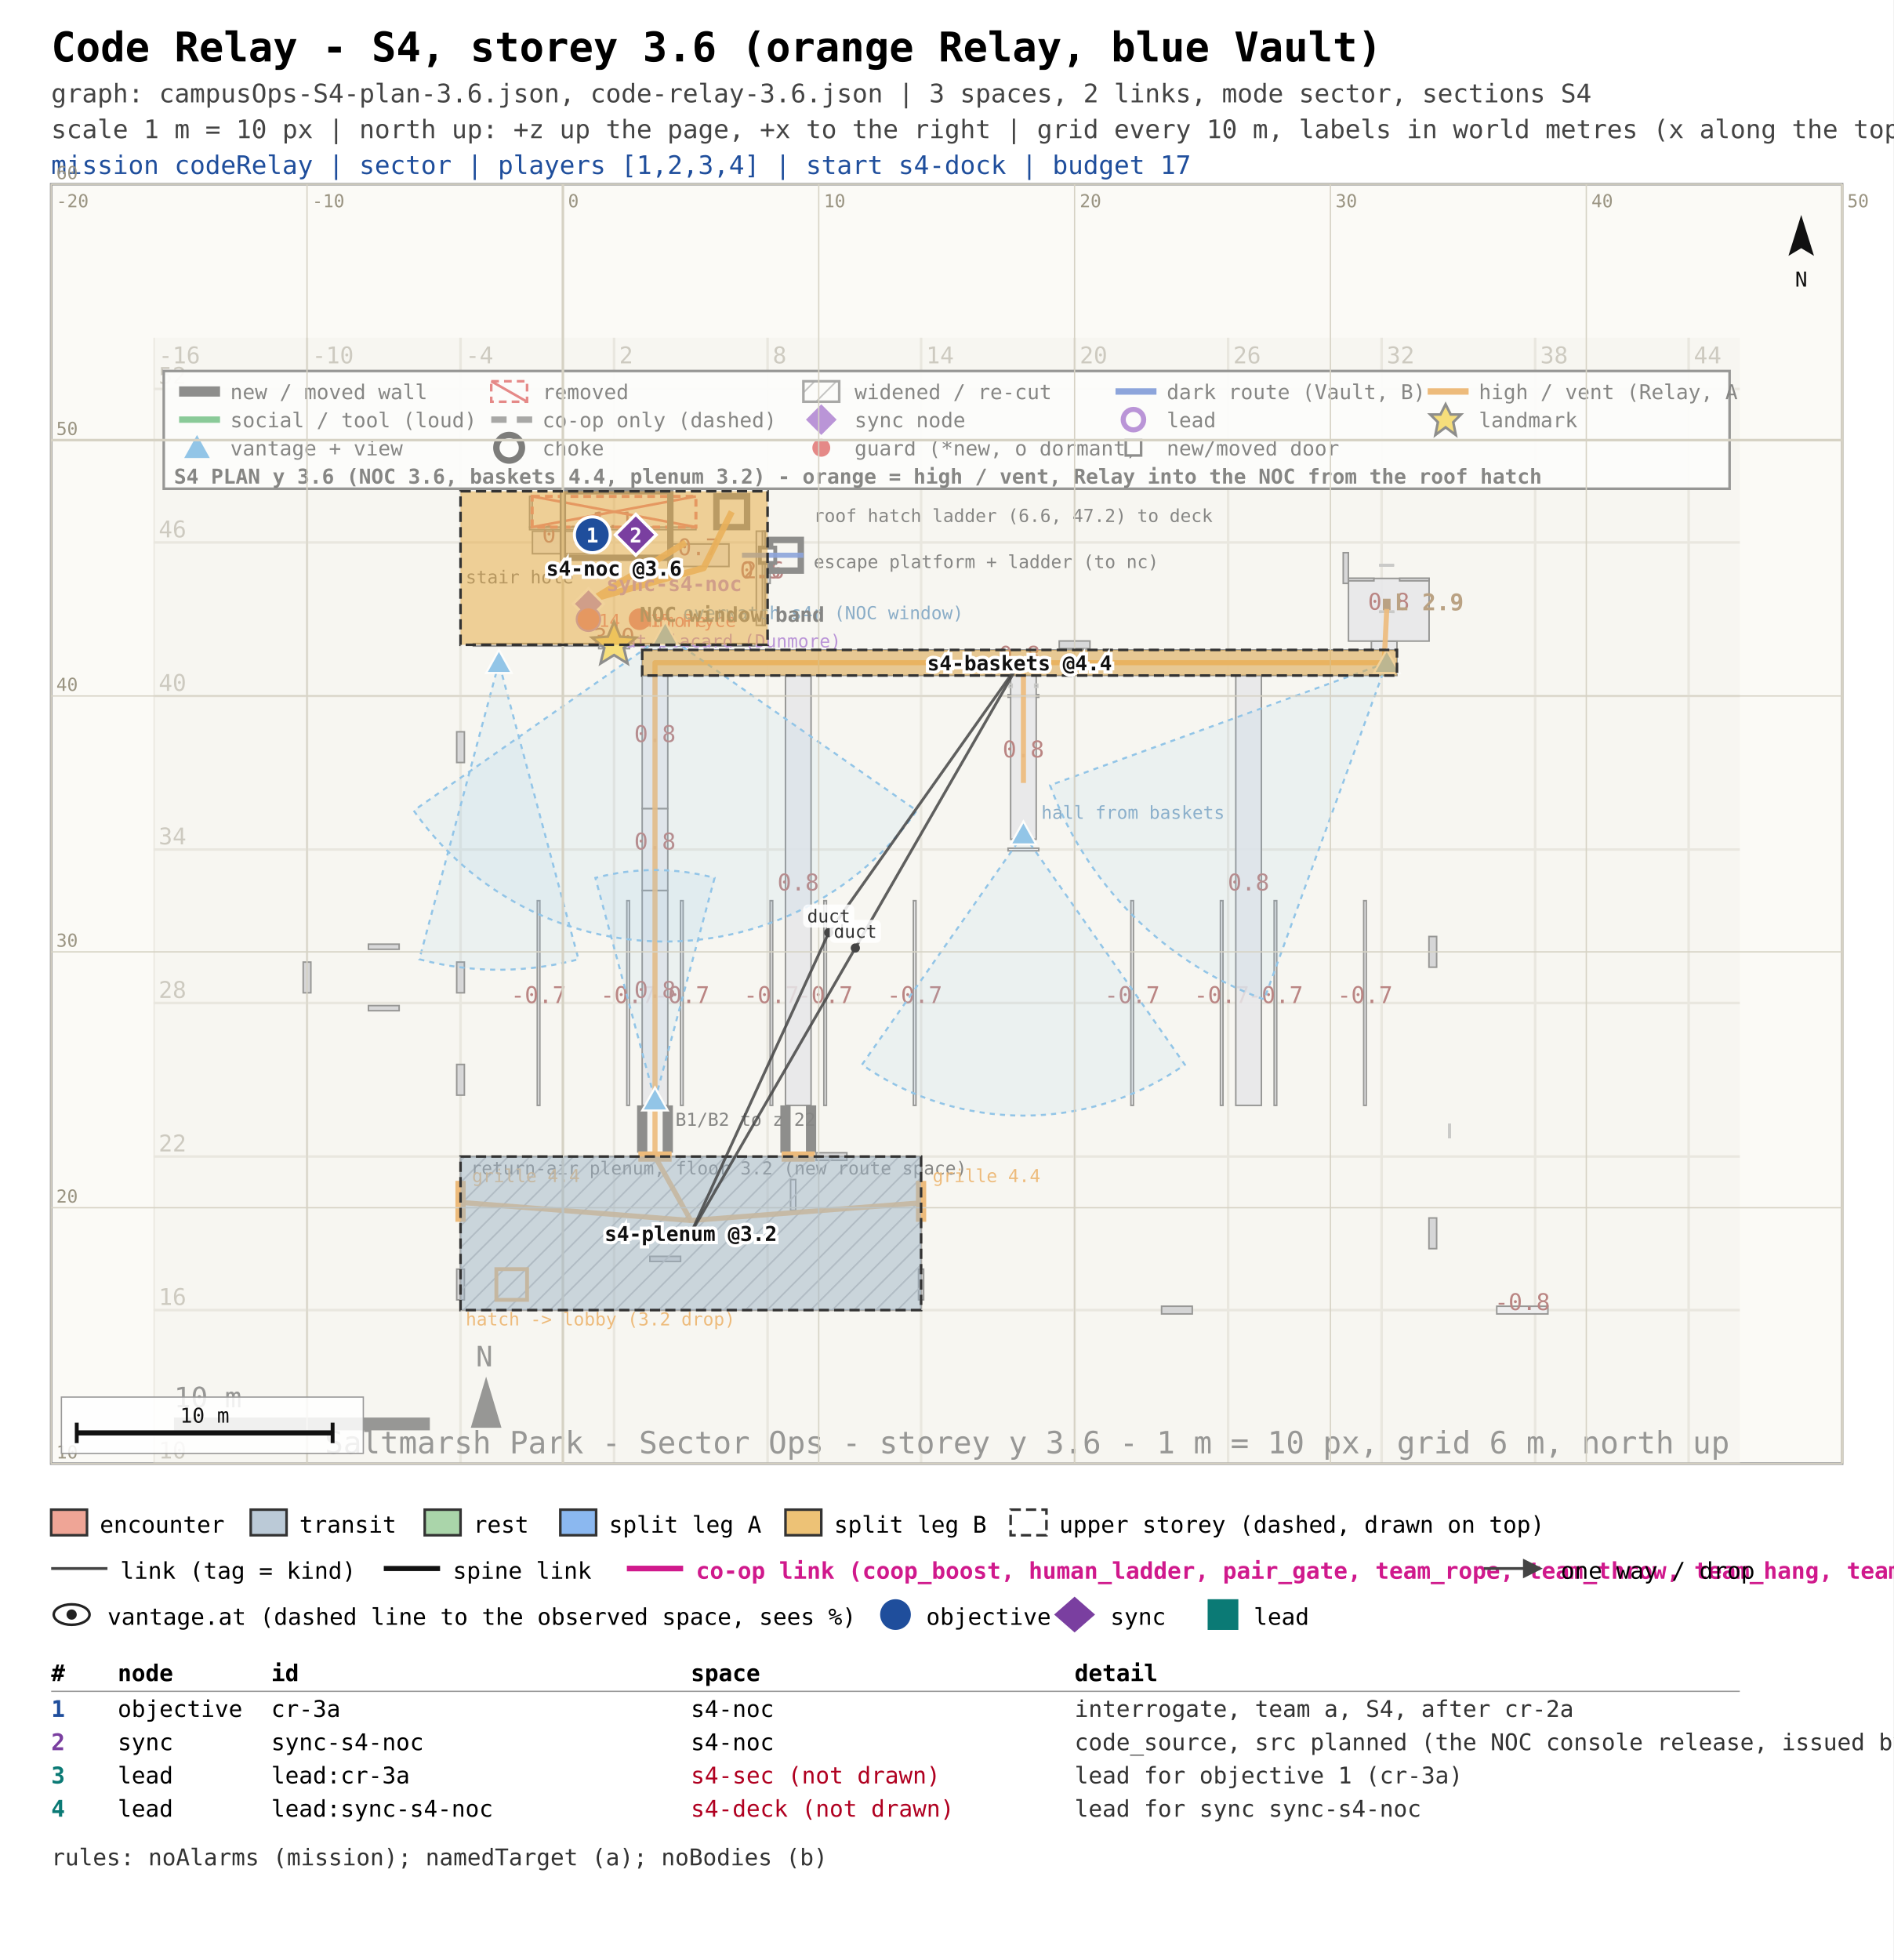
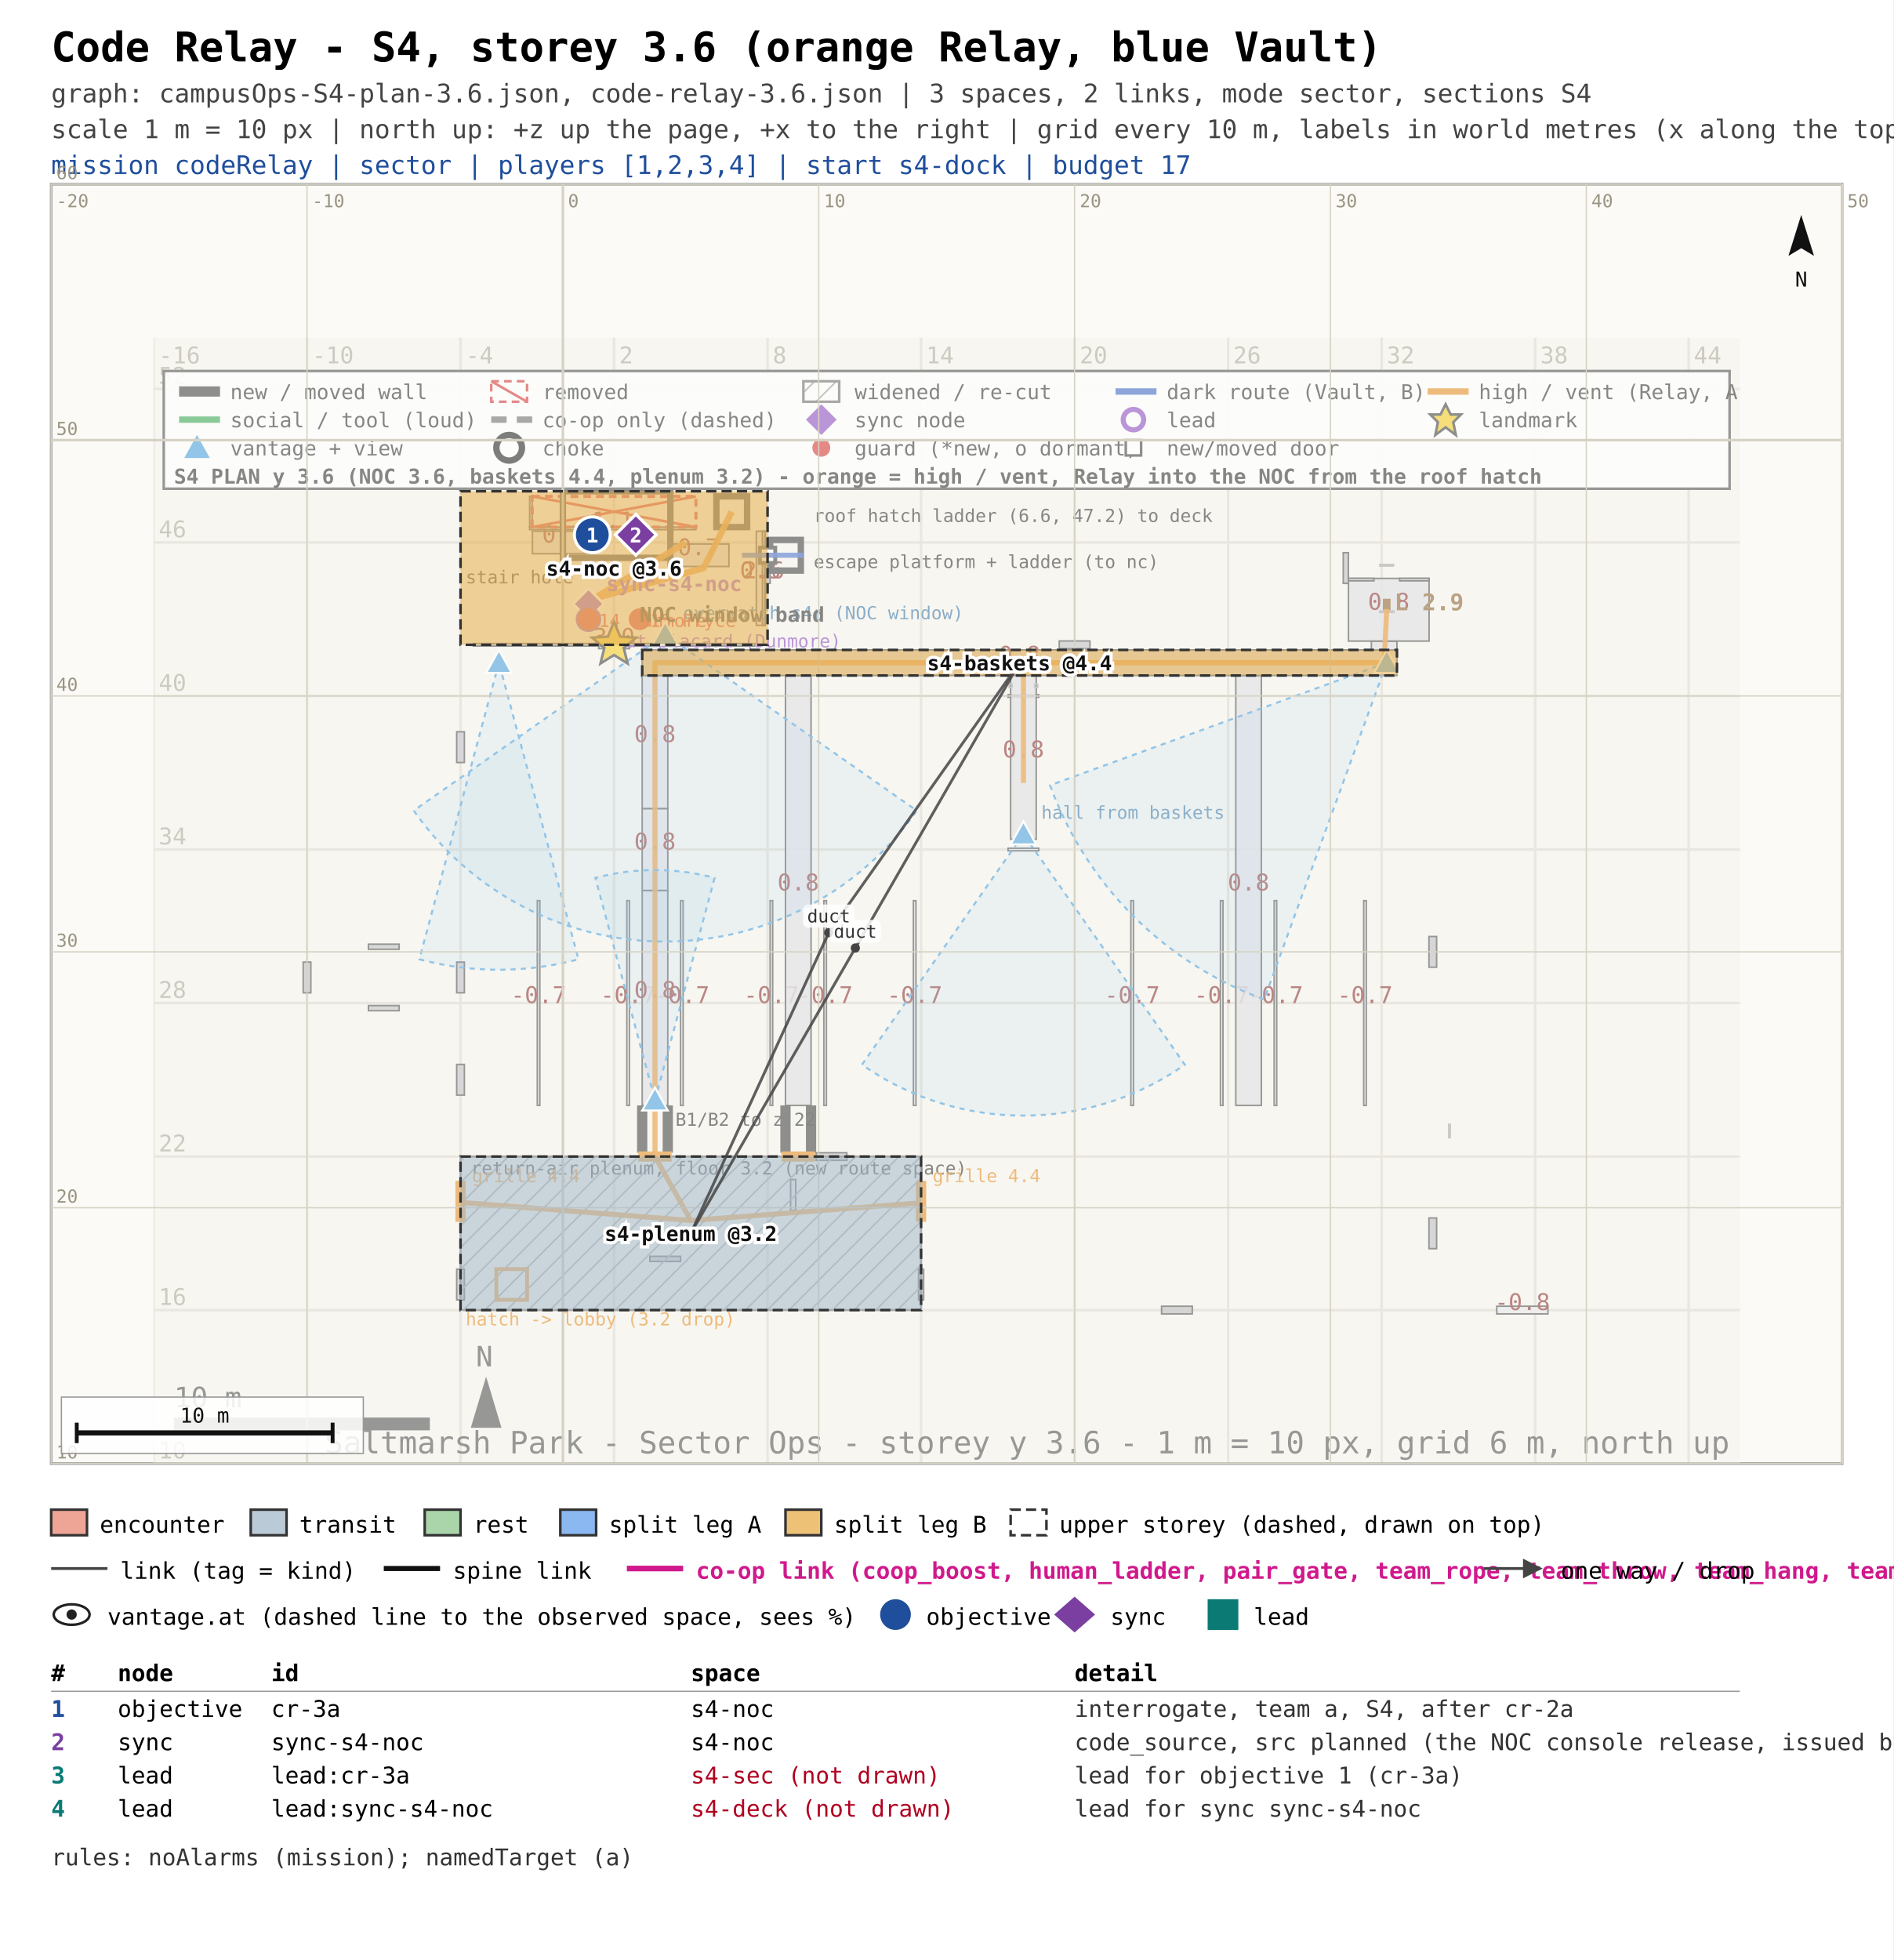
<svg xmlns="http://www.w3.org/2000/svg" width="740" height="766" viewBox="0 0 740 766" font-family="monospace" font-size="9">
  <defs>
    <marker id="arrow" viewBox="0 0 8 8" refX="7" refY="4" markerWidth="7" markerHeight="7" orient="auto">
      <path d="M0,0 L8,4 L0,8 z" fill="#444" />
    </marker>
    <marker id="arrowC" viewBox="0 0 8 8" refX="7" refY="4" markerWidth="7" markerHeight="7" orient="auto">
      <path d="M0,0 L8,4 L0,8 z" fill="#d0198c" />
    </marker>
  </defs>
  <rect width="740" height="766" fill="#ffffff" />
  <text x="20" y="24" font-size="16" font-weight="bold">Code Relay - S4, storey 3.6 (orange Relay, blue Vault)</text>
  <text x="20" y="40" font-size="10" fill="#444">graph: campusOps-S4-plan-3.6.json, code-relay-3.6.json   |   3 spaces, 2 links, mode sector, sections S4</text>
  <text x="20" y="54" font-size="10" fill="#444">scale 1 m = 10 px | north up: +z up the page, +x to the right | grid every 10 m, labels in world metres (x along the top, z down the left)</text>
  <text x="20" y="68" font-size="10" fill="#1f4e9c">mission codeRelay | sector | players [1,2,3,4] | start s4-dock | budget 17</text>
  <g id="plan" transform="translate(20,72)">
    <rect width="700" height="500" fill="#fbfaf6" stroke="#999" />
    <g opacity="0.5">
      <svg x="40" y="60" width="620" height="440" viewBox="0 0 620 440" preserveAspectRatio="none">
        <rect width="620" height="440" fill="#f4f2ec" />
        <line x1="0.0" y1="0" x2="0.0" y2="440" stroke="#d8d4c8" stroke-width="1" />
        <text x="2" y="10" fill="#a09a8a">-16</text>
        <line x1="60.0" y1="0" x2="60.0" y2="440" stroke="#d8d4c8" stroke-width="1" />
        <text x="62" y="10" fill="#a09a8a">-10</text>
        <line x1="120.0" y1="0" x2="120.0" y2="440" stroke="#d8d4c8" stroke-width="1" />
        <text x="122" y="10" fill="#a09a8a">-4</text>
        <line x1="180.0" y1="0" x2="180.0" y2="440" stroke="#d8d4c8" stroke-width="1" />
        <text x="182" y="10" fill="#a09a8a">2</text>
        <line x1="240.0" y1="0" x2="240.0" y2="440" stroke="#d8d4c8" stroke-width="1" />
        <text x="242" y="10" fill="#a09a8a">8</text>
        <line x1="300.0" y1="0" x2="300.0" y2="440" stroke="#d8d4c8" stroke-width="1" />
        <text x="302" y="10" fill="#a09a8a">14</text>
        <line x1="360.0" y1="0" x2="360.0" y2="440" stroke="#d8d4c8" stroke-width="1" />
        <text x="362" y="10" fill="#a09a8a">20</text>
        <line x1="420.0" y1="0" x2="420.0" y2="440" stroke="#d8d4c8" stroke-width="1" />
        <text x="422" y="10" fill="#a09a8a">26</text>
        <line x1="480.0" y1="0" x2="480.0" y2="440" stroke="#d8d4c8" stroke-width="1" />
        <text x="482" y="10" fill="#a09a8a">32</text>
        <line x1="540.0" y1="0" x2="540.0" y2="440" stroke="#d8d4c8" stroke-width="1" />
        <text x="542" y="10" fill="#a09a8a">38</text>
        <line x1="600.0" y1="0" x2="600.0" y2="440" stroke="#d8d4c8" stroke-width="1" />
        <text x="602" y="10" fill="#a09a8a">44</text>
        <line x1="0" y1="440.0" x2="620" y2="440.0" stroke="#d8d4c8" stroke-width="1" />
        <text x="2" y="438" fill="#a09a8a">10</text>
        <line x1="0" y1="380.0" x2="620" y2="380.0" stroke="#d8d4c8" stroke-width="1" />
        <text x="2" y="378" fill="#a09a8a">16</text>
        <line x1="0" y1="320.0" x2="620" y2="320.0" stroke="#d8d4c8" stroke-width="1" />
        <text x="2" y="318" fill="#a09a8a">22</text>
        <line x1="0" y1="260.0" x2="620" y2="260.0" stroke="#d8d4c8" stroke-width="1" />
        <text x="2" y="258" fill="#a09a8a">28</text>
        <line x1="0" y1="200.0" x2="620" y2="200.0" stroke="#d8d4c8" stroke-width="1" />
        <text x="2" y="198" fill="#a09a8a">34</text>
        <line x1="0" y1="140.0" x2="620" y2="140.0" stroke="#d8d4c8" stroke-width="1" />
        <text x="2" y="138" fill="#a09a8a">40</text>
        <line x1="0" y1="80.0" x2="620" y2="80.0" stroke="#d8d4c8" stroke-width="1" />
        <text x="2" y="78" fill="#a09a8a">46</text>
        <line x1="0" y1="20.0" x2="620" y2="20.0" stroke="#d8d4c8" stroke-width="1" />
        <text x="2" y="18" fill="#a09a8a">52</text>
        <rect x="-2.5" y="-0.175" width="5" height="0.35" fill="none" fill-opacity="0.85" stroke="#999" stroke-width="0.6" transform="translate(482.0 88.9) rotate(-180.00)" />
        <rect x="-2.5" y="-0.175" width="5" height="0.35" fill="none" fill-opacity="0.85" stroke="#999" stroke-width="0.6" transform="translate(506.6 310.0) rotate(90.00)" />
        <rect x="-2.5" y="-0.175" width="5" height="0.35" fill="none" fill-opacity="0.85" stroke="#999" stroke-width="0.6" transform="translate(482.0 88.9) rotate(-180.00)" />
        <rect x="-2.5" y="-0.175" width="5" height="0.35" fill="none" fill-opacity="0.85" stroke="#999" stroke-width="0.6" transform="translate(506.6 310.0) rotate(90.00)" />
        <rect x="-2.5" y="-0.175" width="5" height="0.35" fill="none" fill-opacity="0.85" stroke="#999" stroke-width="0.6" transform="translate(482.0 88.9) rotate(-180.00)" />
        <rect x="-2.5" y="-0.175" width="5" height="0.35" fill="none" fill-opacity="0.85" stroke="#999" stroke-width="0.6" transform="translate(506.6 310.0) rotate(90.00)" />
        <rect x="-2.5" y="-0.175" width="5" height="0.35" fill="none" fill-opacity="0.85" stroke="#999" stroke-width="0.6" transform="translate(482.0 88.9) rotate(-180.00)" />
        <rect x="-2.5" y="-0.175" width="5" height="0.35" fill="none" fill-opacity="0.85" stroke="#999" stroke-width="0.6" transform="translate(506.6 310.0) rotate(90.00)" />
        <rect x="-10" y="-1.5" width="20" height="3" fill="rgb(225,225,233)" fill-opacity="0.85" stroke="#333" stroke-width="0.6" transform="translate(535.0 380.0) rotate(0.00)" />
        <text x="535.0" y="380.0" text-anchor="middle" fill="#7a1010">-0.8</text>
        <rect x="-0.5" y="-40" width="1" height="80" fill="rgb(225,225,233)" fill-opacity="0.85" stroke="#333" stroke-width="0.6" transform="translate(150.5 260.0) rotate(0.00)" />
        <text x="150.5" y="260.0" text-anchor="middle" fill="#7a1010">-0.7</text>
        <rect x="-0.5" y="-40" width="1" height="80" fill="rgb(225,225,233)" fill-opacity="0.85" stroke="#333" stroke-width="0.6" transform="translate(185.5 260.0) rotate(0.00)" />
        <text x="185.5" y="260.0" text-anchor="middle" fill="#7a1010">-0.7</text>
        <rect x="-0.5" y="-40" width="1" height="80" fill="rgb(225,225,233)" fill-opacity="0.85" stroke="#333" stroke-width="0.6" transform="translate(206.5 260.0) rotate(0.00)" />
        <text x="206.5" y="260.0" text-anchor="middle" fill="#7a1010">-0.7</text>
        <rect x="-0.5" y="-40" width="1" height="80" fill="rgb(225,225,233)" fill-opacity="0.85" stroke="#333" stroke-width="0.6" transform="translate(241.5 260.0) rotate(0.00)" />
        <text x="241.5" y="260.0" text-anchor="middle" fill="#7a1010">-0.7</text>
        <rect x="-0.5" y="-40" width="1" height="80" fill="rgb(225,225,233)" fill-opacity="0.85" stroke="#333" stroke-width="0.6" transform="translate(262.5 260.0) rotate(0.00)" />
        <text x="262.5" y="260.0" text-anchor="middle" fill="#7a1010">-0.7</text>
        <rect x="-0.5" y="-40" width="1" height="80" fill="rgb(225,225,233)" fill-opacity="0.85" stroke="#333" stroke-width="0.6" transform="translate(297.5 260.0) rotate(0.00)" />
        <text x="297.5" y="260.0" text-anchor="middle" fill="#7a1010">-0.7</text>
        <rect x="-0.5" y="-40" width="1" height="80" fill="rgb(225,225,233)" fill-opacity="0.85" stroke="#333" stroke-width="0.6" transform="translate(382.5 260.0) rotate(0.00)" />
        <text x="382.5" y="260.0" text-anchor="middle" fill="#7a1010">-0.7</text>
        <rect x="-0.5" y="-40" width="1" height="80" fill="rgb(225,225,233)" fill-opacity="0.85" stroke="#333" stroke-width="0.6" transform="translate(417.5 260.0) rotate(0.00)" />
        <text x="417.5" y="260.0" text-anchor="middle" fill="#7a1010">-0.7</text>
        <rect x="-0.5" y="-40" width="1" height="80" fill="rgb(225,225,233)" fill-opacity="0.85" stroke="#333" stroke-width="0.6" transform="translate(438.5 260.0) rotate(0.00)" />
        <text x="438.5" y="260.0" text-anchor="middle" fill="#7a1010">-0.7</text>
        <rect x="-0.5" y="-40" width="1" height="80" fill="rgb(225,225,233)" fill-opacity="0.85" stroke="#333" stroke-width="0.6" transform="translate(473.5 260.0) rotate(0.00)" />
        <text x="473.5" y="260.0" text-anchor="middle" fill="#7a1010">-0.7</text>
        <rect x="-1" y="-6" width="2" height="12" fill="rgb(225,225,233)" fill-opacity="0.85" stroke="#333" stroke-width="0.6" transform="translate(250.0 335.0) rotate(0.00)" />
        <rect x="-6" y="-0.5" width="12" height="1" fill="rgb(225,225,233)" fill-opacity="0.85" stroke="#333" stroke-width="0.6" transform="translate(340.0 200.0) rotate(0.00)" />
        <rect x="-6" y="-0.5" width="12" height="1" fill="rgb(225,225,233)" fill-opacity="0.85" stroke="#333" stroke-width="0.6" transform="translate(340.0 140.0) rotate(0.00)" />
        <rect x="-2.5" y="-0.175" width="5" height="0.35" fill="none" fill-opacity="0.85" stroke="#999" stroke-width="0.6" transform="translate(482.0 88.9) rotate(-180.00)" />
        <rect x="-2.5" y="-0.175" width="5" height="0.35" fill="none" fill-opacity="0.85" stroke="#999" stroke-width="0.6" transform="translate(506.6 310.0) rotate(90.00)" />
        <rect x="-2.5" y="-0.175" width="5" height="0.35" fill="none" fill-opacity="0.85" stroke="#999" stroke-width="0.6" transform="translate(482.0 88.9) rotate(-180.00)" />
        <rect x="-2.5" y="-0.175" width="5" height="0.35" fill="none" fill-opacity="0.85" stroke="#999" stroke-width="0.6" transform="translate(506.6 310.0) rotate(90.00)" />
        <rect x="-2.5" y="-0.175" width="5" height="0.35" fill="none" fill-opacity="0.85" stroke="#999" stroke-width="0.6" transform="translate(482.0 88.9) rotate(-180.00)" />
        <rect x="-2.5" y="-0.175" width="5" height="0.35" fill="none" fill-opacity="0.85" stroke="#999" stroke-width="0.6" transform="translate(506.6 310.0) rotate(90.00)" />
        <rect x="-2.5" y="-0.175" width="5" height="0.35" fill="none" fill-opacity="0.85" stroke="#999" stroke-width="0.6" transform="translate(482.0 88.9) rotate(-180.00)" />
        <rect x="-2.5" y="-0.175" width="5" height="0.35" fill="none" fill-opacity="0.85" stroke="#999" stroke-width="0.6" transform="translate(506.6 310.0) rotate(90.00)" />
        <rect x="-18.4" y="-1.7" width="36.8" height="3.4" fill="rgb(217,217,225)" fill-opacity="0.85" stroke="#333" stroke-width="0.6" transform="translate(237.3 94.0) rotate(-270.00)" />
        <text x="237.3" y="94.0" text-anchor="middle" fill="#7a1010">0.5</text>
        <rect x="-2.5" y="-0.175" width="5" height="0.35" fill="none" fill-opacity="0.85" stroke="#999" stroke-width="0.6" transform="translate(482.0 88.9) rotate(-180.00)" />
        <rect x="-2.5" y="-0.175" width="5" height="0.35" fill="none" fill-opacity="0.85" stroke="#999" stroke-width="0.6" transform="translate(506.6 310.0) rotate(90.00)" />
        <rect x="-11.9" y="-4.4" width="23.8" height="8.8" fill="rgb(213,213,221)" fill-opacity="0.85" stroke="#333" stroke-width="0.6" transform="translate(160.0 80.0) rotate(-180.00)" />
        <text x="160.0" y="80.0" text-anchor="middle" fill="#7a1010">0.7</text>
        <rect x="-11.9" y="-4.4" width="23.8" height="8.8" fill="rgb(213,213,221)" fill-opacity="0.85" stroke="#333" stroke-width="0.6" transform="translate(213.0 85.0) rotate(-180.00)" />
        <text x="213.0" y="85.0" text-anchor="middle" fill="#7a1010">0.7</text>
        <rect x="-5" y="-42" width="10" height="84" fill="rgb(212,212,220)" fill-opacity="0.85" stroke="#333" stroke-width="0.6" transform="translate(196.0 258.0) rotate(0.00)" />
        <text x="196.0" y="258.0" text-anchor="middle" fill="#7a1010">0.8</text>
        <rect x="-5" y="-16" width="10" height="32" fill="rgb(212,212,220)" fill-opacity="0.85" stroke="#333" stroke-width="0.6" transform="translate(196.0 200.0) rotate(0.00)" />
        <text x="196.0" y="200.0" text-anchor="middle" fill="#7a1010">0.8</text>
        <rect x="-5" y="-26" width="10" height="52" fill="rgb(212,212,220)" fill-opacity="0.85" stroke="#333" stroke-width="0.6" transform="translate(196.0 158.0) rotate(0.00)" />
        <text x="196.0" y="158.0" text-anchor="middle" fill="#7a1010">0.8</text>
        <rect x="-5" y="-84" width="10" height="168" fill="rgb(212,212,220)" fill-opacity="0.85" stroke="#333" stroke-width="0.6" transform="translate(252.0 216.0) rotate(0.00)" />
        <text x="252.0" y="216.0" text-anchor="middle" fill="#7a1010">0.8</text>
        <rect x="-5" y="-84" width="10" height="168" fill="rgb(212,212,220)" fill-opacity="0.85" stroke="#333" stroke-width="0.6" transform="translate(428.0 216.0) rotate(0.00)" />
        <text x="428.0" y="216.0" text-anchor="middle" fill="#7a1010">0.8</text>
        <rect x="-147.5" y="-5" width="295" height="10" fill="rgb(212,212,220)" fill-opacity="0.85" stroke="#333" stroke-width="0.6" transform="translate(338.5 127.0) rotate(0.00)" />
        <text x="338.5" y="127.0" text-anchor="middle" fill="#7a1010">0.8</text>
        <rect x="-5" y="-32" width="10" height="64" fill="rgb(212,212,220)" fill-opacity="0.85" stroke="#333" stroke-width="0.6" transform="translate(340.0 164.0) rotate(0.00)" />
        <text x="340.0" y="164.0" text-anchor="middle" fill="#7a1010">0.8</text>
        <rect x="-5" y="-1.75" width="10" height="3.5" fill="rgb(212,212,220)" fill-opacity="0.85" stroke="#333" stroke-width="0.6" transform="translate(481.0 120.3) rotate(0.00)" />
        <rect x="-15.75" y="-12.25" width="31.5" height="24.5" fill="rgb(212,212,220)" fill-opacity="0.85" stroke="#333" stroke-width="0.6" transform="translate(482.8 106.3) rotate(0.00)" />
        <text x="482.8" y="106.3" text-anchor="middle" fill="#7a1010">0.8</text>
        <rect x="-2.5" y="-0.175" width="5" height="0.35" fill="none" fill-opacity="0.85" stroke="#999" stroke-width="0.6" transform="translate(482.0 88.9) rotate(-180.00)" />
        <rect x="-2.5" y="-0.175" width="5" height="0.35" fill="none" fill-opacity="0.85" stroke="#999" stroke-width="0.6" transform="translate(506.6 310.0) rotate(90.00)" />
        <rect x="-6" y="-1.5" width="12" height="3" fill="rgb(209,209,217)" fill-opacity="0.85" stroke="#333" stroke-width="0.6" transform="translate(180.0 120.0) rotate(0.00)" />
        <rect x="-32.5" y="-0.5" width="65" height="1" fill="rgb(207,207,215)" fill-opacity="0.85" stroke="#333" stroke-width="0.6" transform="translate(179.5 74.5) rotate(0.00)" />
        <text x="179.5" y="74.5" text-anchor="middle" fill="#7a1010">1.1</text>
        <rect x="-0.5" y="-6" width="1" height="12" fill="rgb(207,207,215)" fill-opacity="0.85" stroke="#333" stroke-width="0.6" transform="translate(147.5 68.0) rotate(0.00)" />
        <rect x="-2.5" y="-0.175" width="5" height="0.35" fill="none" fill-opacity="0.85" stroke="#999" stroke-width="0.6" transform="translate(482.0 107.1) rotate(0.00)" />
        <rect x="-2.5" y="-0.175" width="5" height="0.35" fill="none" fill-opacity="0.85" stroke="#999" stroke-width="0.6" transform="translate(482.0 88.9) rotate(-180.00)" />
        <rect x="-2.5" y="-0.175" width="5" height="0.35" fill="none" fill-opacity="0.85" stroke="#999" stroke-width="0.6" transform="translate(506.6 310.0) rotate(90.00)" />
        <rect x="-2.5" y="-0.175" width="5" height="0.35" fill="none" fill-opacity="0.85" stroke="#999" stroke-width="0.6" transform="translate(482.0 107.1) rotate(0.00)" />
        <rect x="-2.5" y="-0.175" width="5" height="0.35" fill="none" fill-opacity="0.85" stroke="#999" stroke-width="0.6" transform="translate(482.0 88.9) rotate(-180.00)" />
        <rect x="-2.5" y="-0.175" width="5" height="0.35" fill="none" fill-opacity="0.85" stroke="#999" stroke-width="0.6" transform="translate(506.6 310.0) rotate(90.00)" />
        <rect x="-2.5" y="-0.175" width="5" height="0.35" fill="none" fill-opacity="0.85" stroke="#999" stroke-width="0.6" transform="translate(482.0 107.1) rotate(0.00)" />
        <rect x="-0.6" y="-0.6" width="1.2" height="1.2" fill="none" fill-opacity="0.85" stroke="#999" stroke-width="0.6" transform="translate(335.0 136.0) rotate(0.00)" />
        <rect x="-0.6" y="-0.6" width="1.2" height="1.2" fill="none" fill-opacity="0.85" stroke="#999" stroke-width="0.6" transform="translate(345.0 136.0) rotate(0.00)" />
        <rect x="-5" y="-0.5" width="10" height="1" fill="rgb(195,195,203)" fill-opacity="0.85" stroke="#333" stroke-width="0.6" transform="translate(472.0 94.5) rotate(0.00)" />
        <rect x="-5.75" y="-0.5" width="11.5" height="1" fill="rgb(195,195,203)" fill-opacity="0.85" stroke="#333" stroke-width="0.6" transform="translate(492.8 94.5) rotate(0.00)" />
        <rect x="-18.4" y="-0.525" width="36.8" height="1.05" fill="rgb(184,184,192)" fill-opacity="0.85" stroke="#333" stroke-width="0.6" transform="translate(238.5 94.0) rotate(-270.00)" />
        <text x="238.5" y="94.0" text-anchor="middle" fill="#7a1010">2.6</text>
        <rect x="-0.5" y="-55" width="1" height="110" fill="rgb(177,177,185)" fill-opacity="0.85" stroke="#333" stroke-width="0.6" transform="translate(180.0 120.0) rotate(-90.00)" />
        <text x="180.0" y="120.0" text-anchor="middle" fill="#7a1010">3.0</text>
        <rect x="-1" y="-6" width="2" height="12" fill="rgb(171,171,179)" fill-opacity="0.85" stroke="#333" stroke-width="0.6" transform="translate(300.0 370.0) rotate(0.00)" />
        <rect x="-6" y="-1.5" width="12" height="3" fill="rgb(171,171,179)" fill-opacity="0.85" stroke="#333" stroke-width="0.6" transform="translate(265.0 320.0) rotate(0.00)" />
        <rect x="-6" y="-1" width="12" height="2" fill="rgb(171,171,179)" fill-opacity="0.85" stroke="#333" stroke-width="0.6" transform="translate(200.0 360.0) rotate(0.00)" />
        <rect x="-1.5" y="-6" width="3" height="12" fill="rgb(171,171,179)" fill-opacity="0.85" stroke="#333" stroke-width="0.6" transform="translate(120.0 370.0) rotate(0.00)" />
        <rect x="-1.5" y="-6" width="3" height="12" fill="rgb(171,171,179)" fill-opacity="0.85" stroke="#333" stroke-width="0.6" transform="translate(120.0 290.0) rotate(0.00)" />
        <rect x="-1.5" y="-6" width="3" height="12" fill="rgb(171,171,179)" fill-opacity="0.85" stroke="#333" stroke-width="0.6" transform="translate(120.0 250.0) rotate(0.00)" />
        <rect x="-1.5" y="-6" width="3" height="12" fill="rgb(171,171,179)" fill-opacity="0.85" stroke="#333" stroke-width="0.6" transform="translate(120.0 160.0) rotate(0.00)" />
        <rect x="-6" y="-1" width="12" height="2" fill="rgb(171,171,179)" fill-opacity="0.85" stroke="#333" stroke-width="0.6" transform="translate(90.0 262.0) rotate(0.00)" />
        <rect x="-6" y="-1" width="12" height="2" fill="rgb(171,171,179)" fill-opacity="0.85" stroke="#333" stroke-width="0.6" transform="translate(90.0 238.0) rotate(0.00)" />
        <rect x="-6" y="-1.5" width="12" height="3" fill="rgb(171,171,179)" fill-opacity="0.85" stroke="#333" stroke-width="0.6" transform="translate(360.0 120.0) rotate(0.00)" />
        <rect x="-1" y="-6" width="2" height="12" fill="rgb(171,171,179)" fill-opacity="0.85" stroke="#333" stroke-width="0.6" transform="translate(240.0 90.0) rotate(0.00)" />
        <rect x="-1" y="-6" width="2" height="12" fill="rgb(171,171,179)" fill-opacity="0.85" stroke="#333" stroke-width="0.6" transform="translate(466.0 90.0) rotate(0.00)" />
        <rect x="-6" y="-1.5" width="12" height="3" fill="rgb(166,166,174)" fill-opacity="0.85" stroke="#333" stroke-width="0.6" transform="translate(400.0 380.0) rotate(0.00)" />
        <rect x="-1.5" y="-6" width="3" height="12" fill="rgb(166,166,174)" fill-opacity="0.85" stroke="#333" stroke-width="0.6" transform="translate(60.0 250.0) rotate(0.00)" />
        <rect x="-1.5" y="-6" width="3" height="12" fill="rgb(166,166,174)" fill-opacity="0.85" stroke="#333" stroke-width="0.6" transform="translate(500.0 350.0) rotate(0.00)" />
        <rect x="-1.5" y="-6" width="3" height="12" fill="rgb(166,166,174)" fill-opacity="0.85" stroke="#333" stroke-width="0.6" transform="translate(500.0 240.0) rotate(0.00)" />
        <rect x="-0.25" y="-0.25" width="0.5" height="0.5" fill="none" fill-opacity="0.85" stroke="#999" stroke-width="0.6" transform="translate(479.5 107.1) rotate(0.00)" />
        <rect x="-0.25" y="-0.25" width="0.5" height="0.5" fill="none" fill-opacity="0.85" stroke="#999" stroke-width="0.6" transform="translate(484.5 107.1) rotate(0.00)" />
        <line x1="-233.0" y1="776.0" x2="-233.0" y2="764.0" stroke="#10a040" stroke-width="4" />
        <line x1="169.0" y1="541.0" x2="181.0" y2="541.0" stroke="#10a040" stroke-width="4" />
        <line x1="85.0" y1="756.0" x2="85.0" y2="744.0" stroke="#10a040" stroke-width="4" />
        <line x1="85.0" y1="576.0" x2="85.0" y2="564.0" stroke="#10a040" stroke-width="4" />
        <line x1="109.0" y1="770.0" x2="121.0" y2="770.0" stroke="#10a040" stroke-width="4" />
        <line x1="140.0" y1="611.0" x2="140.0" y2="599.0" stroke="#10a040" stroke-width="4" />
        <line x1="114.0" y1="540.0" x2="126.0" y2="540.0" stroke="#10a040" stroke-width="4" />
        <line x1="-16.0" y1="765.0" x2="-4.0" y2="765.0" stroke="#10a040" stroke-width="4" />
        <line x1="54.0" y1="765.0" x2="66.0" y2="765.0" stroke="#10a040" stroke-width="4" />
        <line x1="-125.0" y1="806.0" x2="-125.0" y2="794.0" stroke="#10a040" stroke-width="4" />
        <line x1="200.0" y1="686.0" x2="200.0" y2="674.0" stroke="#10a040" stroke-width="4" />
        <line x1="260.0" y1="686.0" x2="260.0" y2="674.0" stroke="#10a040" stroke-width="4" />
        <line x1="294.0" y1="762.5" x2="306.0" y2="762.5" stroke="#10a040" stroke-width="4" />
        <line x1="587.5" y1="599.5" x2="587.5" y2="587.5" stroke="#10a040" stroke-width="4" />
        <line x1="574.0" y1="600.0" x2="586.0" y2="600.0" stroke="#10a040" stroke-width="4" />
        <line x1="567.0" y1="620.0" x2="579.0" y2="620.0" stroke="#10a040" stroke-width="4" />
        <line x1="442.0" y1="600.0" x2="454.0" y2="600.0" stroke="#10a040" stroke-width="4" />
        <line x1="466.0" y1="600.0" x2="478.0" y2="600.0" stroke="#10a040" stroke-width="4" />
        <line x1="622.0" y1="600.0" x2="634.0" y2="600.0" stroke="#10a040" stroke-width="4" />
        <line x1="606.0" y1="588.0" x2="606.0" y2="576.0" stroke="#10a040" stroke-width="4" />
        <line x1="724.0" y1="556.0" x2="736.0" y2="556.0" stroke="#10a040" stroke-width="4" />
        <line x1="482.0" y1="106.5" x2="482.0" y2="102.0" stroke="#7a4a10" stroke-width="3" />
        <text x="485.0" y="106.5" fill="#7a4a10" font-weight="bold">L 2.9</text>
        <line x1="-196.0" y1="159.0" x2="-184.0" y2="159.0" stroke="#10a040" stroke-width="4" />
        <line x1="-340.0" y1="276.0" x2="-340.0" y2="264.0" stroke="#10a040" stroke-width="4" />
        <line x1="-340.0" y1="236.0" x2="-340.0" y2="224.0" stroke="#10a040" stroke-width="4" />
        <line x1="-220.0" y1="136.0" x2="-220.0" y2="124.0" stroke="#10a040" stroke-width="4" />
        <line x1="-251.0" y1="220.0" x2="-239.0" y2="220.0" stroke="#10a040" stroke-width="4" />
        <line x1="-300.0" y1="186.0" x2="-300.0" y2="174.0" stroke="#10a040" stroke-width="4" />
        <line x1="-249.5" y1="160.0" x2="-249.5" y2="148.0" stroke="#10a040" stroke-width="4" />
        <text x="616" y="436" text-anchor="end" font-size="12" fill="#333">Saltmarsh Park - Sector Ops - storey y 3.6 - 1 m = 10 px, grid 6 m, north up</text>
        <rect x="8" y="422" width="100" height="5" fill="#333" />
        <text x="8" y="418" fill="#333" font-size="11">10 m</text>
        <polygon points="130,406 124,426 136,426" fill="#333" />
        <text x="126" y="402" fill="#333" font-size="11">N</text>
        <defs>
          <pattern id="s4hatch" width="6" height="6" patternUnits="userSpaceOnUse" patternTransform="rotate(45)">
            <line x1="0" y1="0" x2="0" y2="6" stroke="#888" stroke-width="1.2" />
          </pattern>
        </defs>
        <g id="plan">
          <rect x="120" y="320" width="180" height="60" fill="url(#s4hatch)" stroke="#555" stroke-width="0.8" />
          <text x="124" y="327" fill="#111" font-size="7">return-air plenum, floor 3.2 (new route space)</text>
          <line x1="191" y1="318.5" x2="191" y2="300" stroke="#222" stroke-width="4" />
          <line x1="201" y1="318.5" x2="201" y2="300" stroke="#222" stroke-width="4" />
          <line x1="247" y1="318.5" x2="247" y2="300" stroke="#222" stroke-width="4" />
          <line x1="257" y1="318.5" x2="257" y2="300" stroke="#222" stroke-width="4" />
          <text x="204" y="308" fill="#111" font-size="7">B1/B2 to z 22</text>
          <rect x="190" y="318.5" width="12" height="3" fill="#e07b00" stroke="#e07b00" stroke-width="1" />
          <rect x="246" y="318.5" width="12" height="3" fill="#e07b00" stroke="#e07b00" stroke-width="1" />
          <rect x="298.5" y="330" width="3" height="15" fill="#e07b00" stroke="#e07b00" stroke-width="1" />
          <text x="304.5" y="330" fill="#e07b00" font-size="7">grille 4.4</text>
          <rect x="118.5" y="330" width="3" height="15" fill="#e07b00" stroke="#e07b00" stroke-width="1" />
          <text x="124.5" y="330" fill="#e07b00" font-size="7">grille 4.4</text>
          <rect x="134" y="364" width="12" height="12" fill="none" stroke="#e07b00" stroke-width="1.5" />
          <text x="122" y="386" fill="#e07b00" font-size="7">hatch -&gt; lobby (3.2 drop)</text>
          <rect x="148" y="62" width="64" height="12" fill="none" stroke="#d01818" stroke-width="1.2" stroke-dasharray="3,2" />
          <line x1="148" y1="62" x2="212" y2="74" stroke="#d01818" stroke-width="1" />
          <line x1="212" y1="62" x2="148" y2="74" stroke="#d01818" stroke-width="1" />
          <rect x="160" y="60" width="42" height="26" fill="none" stroke="#222" stroke-width="2.5" />
          <text x="122" y="96" fill="#111" font-size="7">stair hole</text>
          <rect x="241" y="79" width="12" height="12" fill="none" stroke="#222" stroke-width="2.5" />
          <rect x="237" y="82" width="6" height="6" fill="#fff" stroke="#222" stroke-width="1.5" />
          <text x="258" y="90" fill="#111" font-size="7">escape platform + ladder (to nc)</text>
          <rect x="220" y="62" width="12" height="12" fill="none" stroke="#222" stroke-width="2.5" />
          <text x="258" y="72" fill="#111" font-size="7">roof hatch ladder (6.6, 47.2) to deck</text>
          <polyline points="301,338 210,345 196,320 196,127 340,127 340,174" fill="none" stroke="#e07b00" stroke-width="2" stroke-linejoin="round" opacity="0.9" />
          <polyline points="121,338 210,345" fill="none" stroke="#e07b00" stroke-width="2" stroke-linejoin="round" opacity="0.9" />
          <polyline points="482,106 481,127 340,127" fill="none" stroke="#e07b00" stroke-width="2" stroke-linejoin="round" opacity="0.9" />
          <polyline points="226,68 215,90 172,102 208,80" fill="none" stroke="#e07b00" stroke-width="2.5" stroke-linejoin="round" opacity="0.9" />
          <polyline points="254,85 230,85" fill="none" stroke="#1f4fbf" stroke-width="2" stroke-linejoin="round" opacity="0.9" />
          <polygon points="170,98 176,104 170,110 164,104" fill="#7a2fb8" stroke="#fff" stroke-width="1" />
          <text x="177" y="99" fill="#7a2fb8" font-size="8" font-weight="bold">sync-s4-noc</text>
          <circle cx="170" cy="110" r="4" fill="none" stroke="#7a2fb8" stroke-width="2" />
          <text x="176" y="121" fill="#7a2fb8" font-size="7">seat placard (Dunmore)</text>
          <circle cx="170" cy="110" r="3.5" fill="#d01818" stroke="#d01818" stroke-width="1.5" />
          <text x="174" y="113" fill="#d01818" font-size="7">14 Dunmore</text>
          <circle cx="190" cy="110" r="3.5" fill="#d01818" stroke="#d01818" stroke-width="1.5" />
          <text x="194" y="113" fill="#d01818" font-size="7">15 Pryce</text>
          <path d="M340,194 L276.9,284.1 A110,110 0 0 0 403.1,284.1 Z" fill="#2a8fd8" fill-opacity="0.12" stroke="#2a8fd8" stroke-width="0.8" stroke-dasharray="2,2" />
          <polygon points="340,189 345,198 335,198" fill="#2a8fd8" stroke="#fff" stroke-width="0.8" />
          <text x="347" y="188" fill="#1a5f98" font-size="7">hall from baskets</text>
          <path d="M482,127 L350.4,174.9 A140,140 0 0 0 434.1,258.6 Z" fill="#2a8fd8" fill-opacity="0.12" stroke="#2a8fd8" stroke-width="0.8" stroke-dasharray="2,2" />
          <polygon points="482,122 487,131 477,131" fill="#2a8fd8" stroke="#fff" stroke-width="0.8" />
          <path d="M196,298 L219.3,211.1 A90,90 0 0 0 172.7,211.1 Z" fill="#2a8fd8" fill-opacity="0.12" stroke="#2a8fd8" stroke-width="0.8" stroke-dasharray="2,2" />
          <polygon points="196,293 201,302 191,302" fill="#2a8fd8" stroke="#fff" stroke-width="0.8" />
          <path d="M135,127 L103.9,242.9 A120,120 0 0 0 166.1,242.9 Z" fill="#2a8fd8" fill-opacity="0.12" stroke="#2a8fd8" stroke-width="0.8" stroke-dasharray="2,2" />
          <polygon points="135,122 140,131 130,131" fill="#2a8fd8" stroke="#fff" stroke-width="0.8" />
          <path d="M200,116 L101.7,184.8 A120,120 0 0 0 298.3,184.8 Z" fill="#2a8fd8" fill-opacity="0.12" stroke="#2a8fd8" stroke-width="0.8" stroke-dasharray="2,2" />
          <polygon points="200,111 205,120 195,120" fill="#2a8fd8" stroke="#fff" stroke-width="0.8" />
          <text x="207" y="110" fill="#1a5f98" font-size="7">overwatch s4r (NOC window)</text>
          <polygon points="180.0,111.0 182.4,116.8 188.6,117.2 183.8,121.2 185.3,127.3 180.0,124.0 174.7,127.3 176.2,121.2 171.4,117.2 177.6,116.8" fill="#f2c200" stroke="#222" stroke-width="1" />
          <text x="190" y="111" fill="#111" font-size="8" font-weight="bold">NOC window band</text>
          <rect x="4" y="13" width="612" height="46" fill="#fff" fill-opacity="0.93" stroke="#333" stroke-width="1" />
          <g transform="translate(10,21)">
            <line x1="0" y1="0" x2="16" y2="0" stroke="#222" stroke-width="4" />
            <text x="20" y="3" font-size="8" fill="#111">new / moved wall</text>
          </g>
          <g transform="translate(132,21)">
            <rect x="0" y="-4" width="14" height="8" fill="none" stroke="#d01818" stroke-dasharray="3,2" />
            <line x1="0" y1="-4" x2="14" y2="4" stroke="#d01818" />
            <text x="20" y="3" font-size="8" fill="#111">removed</text>
          </g>
          <g transform="translate(254,21)">
            <rect x="0" y="-4" width="14" height="8" fill="url(#s4hatch)" stroke="#555" />
            <text x="20" y="3" font-size="8" fill="#111">widened / re-cut</text>
          </g>
          <g transform="translate(376,21)">
            <line x1="0" y1="0" x2="16" y2="0" stroke="#1f4fbf" stroke-width="2.5" />
            <text x="20" y="3" font-size="8" fill="#111">dark route (Vault, B)</text>
          </g>
          <g transform="translate(498,21)">
            <line x1="0" y1="0" x2="16" y2="0" stroke="#e07b00" stroke-width="2.5" />
            <text x="20" y="3" font-size="8" fill="#111">high / vent (Relay, A)</text>
          </g>
          <g transform="translate(10,32)">
            <line x1="0" y1="0" x2="16" y2="0" stroke="#1a9a3a" stroke-width="2.5" />
            <text x="20" y="3" font-size="8" fill="#111">social / tool (loud)</text>
          </g>
          <g transform="translate(132,32)">
            <line x1="0" y1="0" x2="16" y2="0" stroke="#555" stroke-width="2.5" stroke-dasharray="6,4" />
            <text x="20" y="3" font-size="8" fill="#111">co-op only (dashed)</text>
          </g>
          <g transform="translate(254,32)">
            <polygon points="7,-6 13,0 7,6 1,0" fill="#7a2fb8" />
            <text x="20" y="3" font-size="8" fill="#111">sync node</text>
          </g>
          <g transform="translate(376,32)">
            <circle cx="7" cy="0" r="4" fill="none" stroke="#7a2fb8" stroke-width="2" />
            <text x="20" y="3" font-size="8" fill="#111">lead</text>
          </g>
          <g transform="translate(498,32)">
            <polygon points="7,-6 9,-2 13,-2 10,1 11,6 7,3 3,6 4,1 1,-2 5,-2" fill="#f2c200" stroke="#222" />
            <text x="20" y="3" font-size="8" fill="#111">landmark</text>
          </g>
          <g transform="translate(10,43)">
            <polygon points="7,-5 12,4 2,4" fill="#2a8fd8" />
            <text x="20" y="3" font-size="8" fill="#111">vantage + view</text>
          </g>
          <g transform="translate(132,43)">
            <circle cx="7" cy="0" r="5" fill="none" stroke="#000" stroke-width="2.5" />
            <text x="20" y="3" font-size="8" fill="#111">choke</text>
          </g>
          <g transform="translate(254,43)">
            <circle cx="7" cy="0" r="3.5" fill="#d01818" />
            <text x="20" y="3" font-size="8" fill="#111">guard (*new, o dormant)</text>
          </g>
          <g transform="translate(376,43)">
            <rect x="4" y="-3" width="6" height="6" fill="#fff" stroke="#222" />
            <text x="20" y="3" font-size="8" fill="#111">new/moved door</text>
          </g>
          <text x="8" y="57" font-size="8" fill="#111" font-weight="bold">S4 PLAN y 3.6 (NOC 3.6, baskets 4.4, plenum 3.2) - orange = high / vent, Relay into the NOC from the roof hatch</text>
        </g>
      </svg>
    </g>
    <line x1="0" y1="0" x2="0" y2="500" stroke="#d6d2c4" stroke-width="0.5" />
    <text x="2" y="9" font-size="7" fill="#9a9482">-20</text>
    <line x1="100" y1="0" x2="100" y2="500" stroke="#d6d2c4" stroke-width="0.5" />
    <text x="102" y="9" font-size="7" fill="#9a9482">-10</text>
    <line x1="200" y1="0" x2="200" y2="500" stroke="#d6d2c4" stroke-width="1" />
    <text x="202" y="9" font-size="7" fill="#9a9482">0</text>
    <line x1="300" y1="0" x2="300" y2="500" stroke="#d6d2c4" stroke-width="0.5" />
    <text x="302" y="9" font-size="7" fill="#9a9482">10</text>
    <line x1="400" y1="0" x2="400" y2="500" stroke="#d6d2c4" stroke-width="0.5" />
    <text x="402" y="9" font-size="7" fill="#9a9482">20</text>
    <line x1="500" y1="0" x2="500" y2="500" stroke="#d6d2c4" stroke-width="0.5" />
    <text x="502" y="9" font-size="7" fill="#9a9482">30</text>
    <line x1="600" y1="0" x2="600" y2="500" stroke="#d6d2c4" stroke-width="0.5" />
    <text x="602" y="9" font-size="7" fill="#9a9482">40</text>
    <line x1="700" y1="0" x2="700" y2="500" stroke="#d6d2c4" stroke-width="1" />
    <text x="702" y="9" font-size="7" fill="#9a9482">50</text>
    <line x1="0" y1="500" x2="700" y2="500" stroke="#d6d2c4" stroke-width="0.5" />
    <text x="2" y="498" font-size="7" fill="#9a9482">10</text>
    <line x1="0" y1="400" x2="700" y2="400" stroke="#d6d2c4" stroke-width="0.5" />
    <text x="2" y="398" font-size="7" fill="#9a9482">20</text>
    <line x1="0" y1="300" x2="700" y2="300" stroke="#d6d2c4" stroke-width="0.5" />
    <text x="2" y="298" font-size="7" fill="#9a9482">30</text>
    <line x1="0" y1="200" x2="700" y2="200" stroke="#d6d2c4" stroke-width="0.5" />
    <text x="2" y="198" font-size="7" fill="#9a9482">40</text>
    <line x1="0" y1="100" x2="700" y2="100" stroke="#d6d2c4" stroke-width="1" />
    <text x="2" y="98" font-size="7" fill="#9a9482">50</text>
    <line x1="0" y1="0" x2="700" y2="0" stroke="#d6d2c4" stroke-width="0.5" />
    <text x="2" y="-2" font-size="7" fill="#9a9482">60</text>
    <rect x="160" y="380" width="180" height="60" fill="#9fb4c7" fill-opacity="0.5" stroke="#333" stroke-width="1" stroke-dasharray="4 2" data-space="s4-plenum" />
    <rect x="160" y="120" width="120" height="60" fill="#e6a93c" fill-opacity="0.5" stroke="#333" stroke-width="1" stroke-dasharray="4 2" data-space="s4-noc" />
    <rect x="231" y="182" width="295" height="10" fill="#e6a93c" fill-opacity="0.5" stroke="#333" stroke-width="1" stroke-dasharray="4 2" data-space="s4-baskets" />
    <polyline points="250,410 314.3,298.5 378.5,187" fill="none" stroke="#444" stroke-width="1.1" stroke-opacity="0.85" />
    <circle cx="314.3" cy="298.5" r="1.8" fill="#444" />
    <polyline points="250,410 303.9,292.5 378.5,187" fill="none" stroke="#444" stroke-width="1.1" stroke-opacity="0.85" />
    <circle cx="303.9" cy="292.5" r="1.8" fill="#444" />
    <rect x="304.3" y="287.5" width="20" height="9" rx="2" fill="#ffffff" fill-opacity="0.85" stroke="none" stroke-width="0.6" />
    <text x="314.3" y="294.5" text-anchor="middle" font-size="7" fill="#333">duct</text>
    <rect x="293.9" y="281.5" width="20" height="9" rx="2" fill="#ffffff" fill-opacity="0.85" stroke="none" stroke-width="0.6" />
    <text x="303.9" y="288.5" text-anchor="middle" font-size="7" fill="#333">duct</text>
    <text x="250" y="413" text-anchor="middle" font-size="8" font-weight="bold" fill="#111" stroke="#fff" stroke-width="2.5" paint-order="stroke">s4-plenum @3.2</text>
    <text x="220" y="153" text-anchor="middle" font-size="8" font-weight="bold" fill="#111" stroke="#fff" stroke-width="2.5" paint-order="stroke">s4-noc @3.6</text>
    <text x="378.5" y="190" text-anchor="middle" font-size="8" font-weight="bold" fill="#111" stroke="#fff" stroke-width="2.5" paint-order="stroke">s4-baskets @4.4</text>
    <circle cx="211.5" cy="137" r="7" fill="#1f4e9c" stroke="#fff" stroke-width="1.2" />
    <text x="211.5" y="140" text-anchor="middle" font-size="8" font-weight="bold" fill="#fff">1</text>
    <polygon points="228.5,129 236.5,137 228.5,145 220.5,137" fill="#7a3fa0" stroke="#fff" stroke-width="1.2" />
    <text x="228.5" y="140" text-anchor="middle" font-size="8" font-weight="bold" fill="#fff">2</text>
    <rect x="4" y="474" width="118" height="22" fill="#fff" fill-opacity="0.85" stroke="#999" stroke-width="0.5" />
    <line x1="10" y1="488" x2="110" y2="488" stroke="#111" stroke-width="2" />
    <line x1="10" y1="484" x2="10" y2="492" stroke="#111" stroke-width="1.5" />
    <line x1="110" y1="484" x2="110" y2="492" stroke="#111" stroke-width="1.5" />
    <text x="60" y="484" text-anchor="middle" font-size="8" fill="#111">10 m</text>
    <g transform="translate(684,24)">
      <polygon points="0,-12 5,4 0,1 -5,4" fill="#111" />
      <text y="16" text-anchor="middle" font-size="8" fill="#111">N</text>
    </g>
  </g>
  <g id="legend" transform="translate(20,590)">
    <rect x="0" y="0" width="14" height="10" fill="#e8806a" fill-opacity="0.7" stroke="#333" />
    <text x="19" y="9" font-size="9">encounter</text>
    <rect x="78" y="0" width="14" height="10" fill="#9fb4c7" fill-opacity="0.7" stroke="#333" />
    <text x="97" y="9" font-size="9">transit</text>
    <rect x="146" y="0" width="14" height="10" fill="#86c486" fill-opacity="0.7" stroke="#333" />
    <text x="165" y="9" font-size="9">rest</text>
    <rect x="199" y="0" width="14" height="10" fill="#5b9bea" fill-opacity="0.7" stroke="#333" />
    <text x="218" y="9" font-size="9">split leg A</text>
    <rect x="287" y="0" width="14" height="10" fill="#e6a93c" fill-opacity="0.7" stroke="#333" />
    <text x="306" y="9" font-size="9">split leg B</text>
    <rect x="375" y="0" width="14" height="10" fill="#ffffff" fill-opacity="0.7" stroke="#333" stroke-dasharray="4 2" />
    <text x="394" y="9" font-size="9">upper storey (dashed, drawn on top)</text>
    <line x1="0" y1="23" x2="22" y2="23" stroke="#444" stroke-width="1.1" />
    <text x="27" y="27" font-size="9">link (tag = kind)</text>
    <line x1="130" y1="23" x2="152" y2="23" stroke="#111" stroke-width="2" />
    <text x="157" y="27" font-size="9">spine link</text>
    <line x1="225" y1="23" x2="247" y2="23" stroke="#d0198c" stroke-width="2.2" />
    <text x="252" y="27" font-size="9" font-weight="bold" fill="#d0198c">co-op link (coop_boost, human_ladder, pair_gate, team_rope, team_throw, team_hang, team_pull, shutter)</text>
    <line x1="560" y1="23" x2="582" y2="23" stroke="#444" stroke-width="1.1" marker-end="url(#arrow)" />
    <text x="590" y="27" font-size="9">one way / drop</text>
    <ellipse cx="8" cy="41" rx="7" ry="4" fill="#fff" stroke="#222" />
    <circle cx="8" cy="41" r="2" fill="#222" />
    <text x="22" y="45" font-size="9">vantage.at (dashed line to the observed space, sees %)</text>
    <circle cx="330" cy="41" r="6" fill="#1f4e9c" />
    <text x="342" y="45" font-size="9">objective</text>
    <polygon points="400,34 408,41 400,48 392,41" fill="#7a3fa0" />
    <text x="414" y="45" font-size="9">sync</text>
    <rect x="452" y="35" width="12" height="12" fill="#0b7a75" />
    <text x="470" y="45" font-size="9">lead</text>
    <text x="0" y="67" font-size="9" font-weight="bold">#</text>
    <text x="26" y="67" font-size="9" font-weight="bold">node</text>
    <text x="86" y="67" font-size="9" font-weight="bold">id</text>
    <text x="250" y="67" font-size="9" font-weight="bold">space</text>
    <text x="400" y="67" font-size="9" font-weight="bold">detail</text>
    <line x1="0" y1="71" x2="660" y2="71" stroke="#999" stroke-width="0.5" />
    <text x="0" y="81" font-size="9" fill="#1f4e9c" font-weight="bold">1</text>
    <text x="26" y="81" font-size="9">objective</text>
    <text x="86" y="81" font-size="9">cr-3a</text>
    <text x="250" y="81" font-size="9">s4-noc</text>
    <text x="400" y="81" font-size="9" fill="#333">interrogate, team a, S4, after cr-2a</text>
    <text x="0" y="94" font-size="9" fill="#7a3fa0" font-weight="bold">2</text>
    <text x="26" y="94" font-size="9">sync</text>
    <text x="86" y="94" font-size="9">sync-s4-noc</text>
    <text x="250" y="94" font-size="9">s4-noc</text>
    <text x="400" y="94" font-size="9" fill="#333">code_source, src planned (the NOC console release, issued by ~</text>
    <text x="0" y="107" font-size="9" fill="#0b7a75" font-weight="bold">3</text>
    <text x="26" y="107" font-size="9">lead</text>
    <text x="86" y="107" font-size="9">lead:cr-3a</text>
    <text x="250" y="107" font-size="9" fill="#b00020">s4-sec (not drawn)</text>
    <text x="400" y="107" font-size="9" fill="#333">lead for objective 1 (cr-3a)</text>
    <text x="0" y="120" font-size="9" fill="#0b7a75" font-weight="bold">4</text>
    <text x="26" y="120" font-size="9">lead</text>
    <text x="86" y="120" font-size="9">lead:sync-s4-noc</text>
    <text x="250" y="120" font-size="9" fill="#b00020">s4-deck (not drawn)</text>
    <text x="400" y="120" font-size="9" fill="#333">lead for sync sync-s4-noc</text>
-     <text x="0" y="139" font-size="9" fill="#333">rules: noAlarms (mission); namedTarget (a); noBodies (b)</text>
+     <text x="0" y="139" font-size="9" fill="#333">rules: noAlarms (mission); namedTarget (a)</text>
  </g>
</svg>
